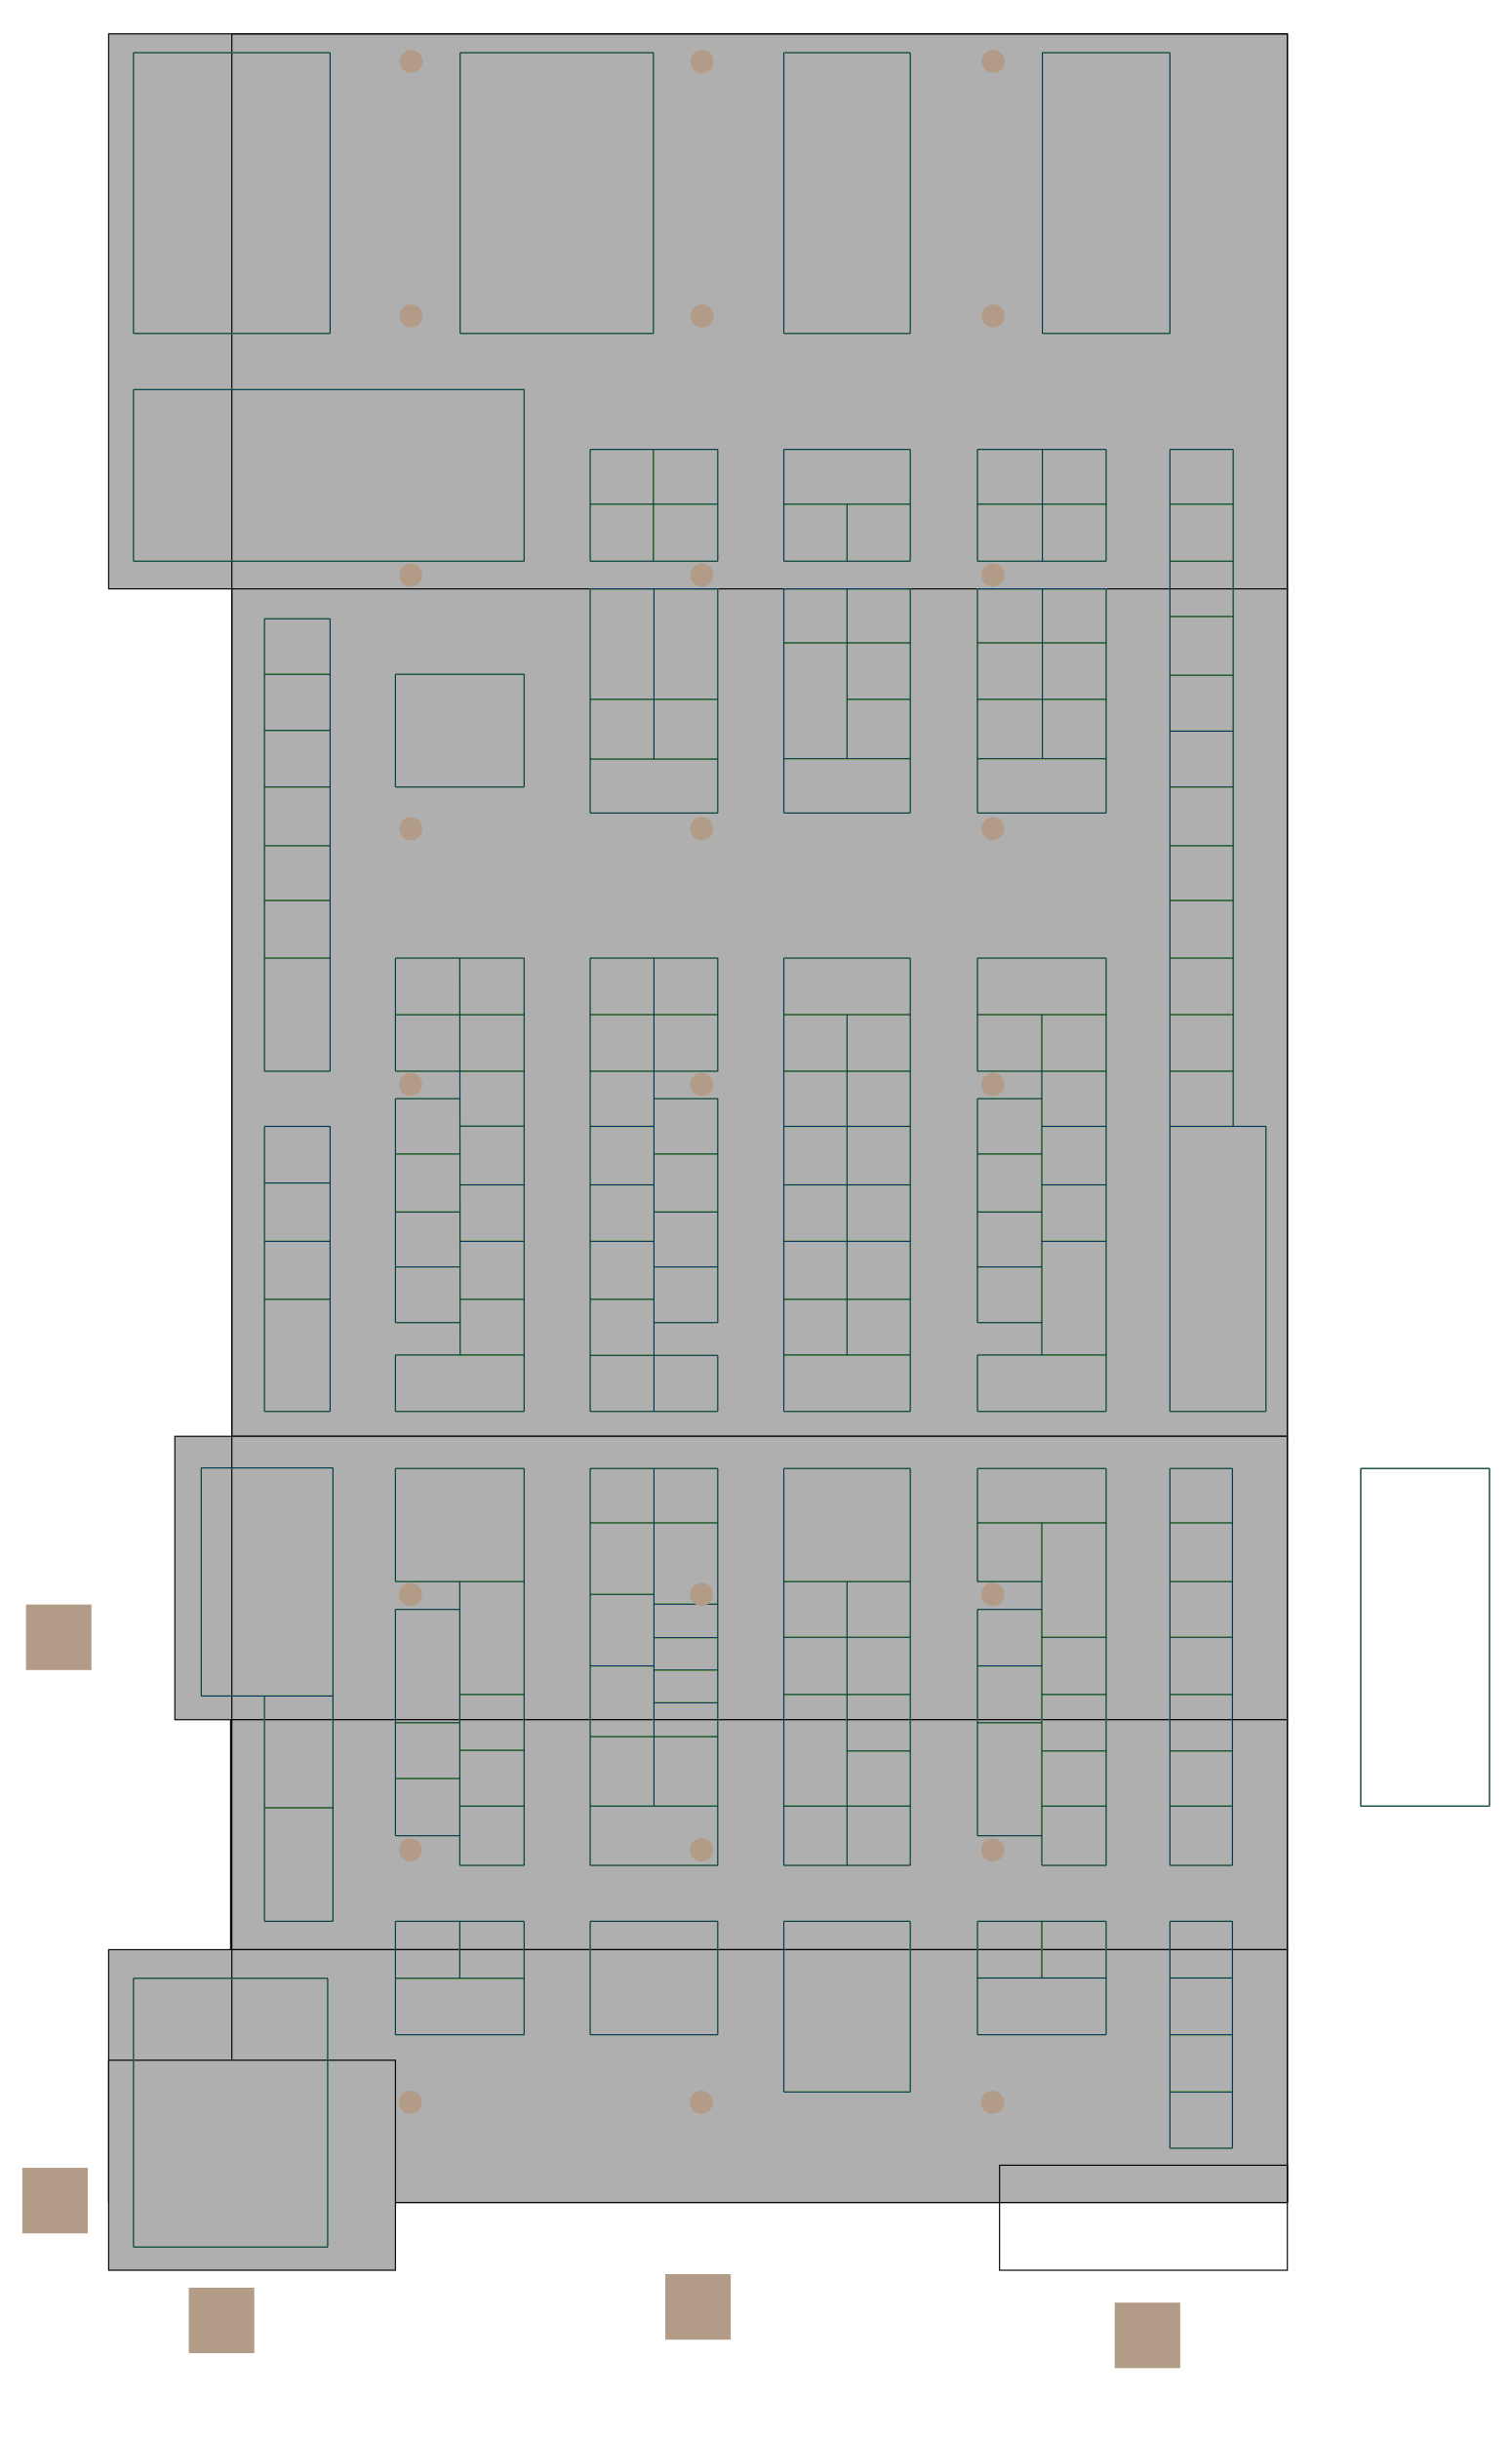
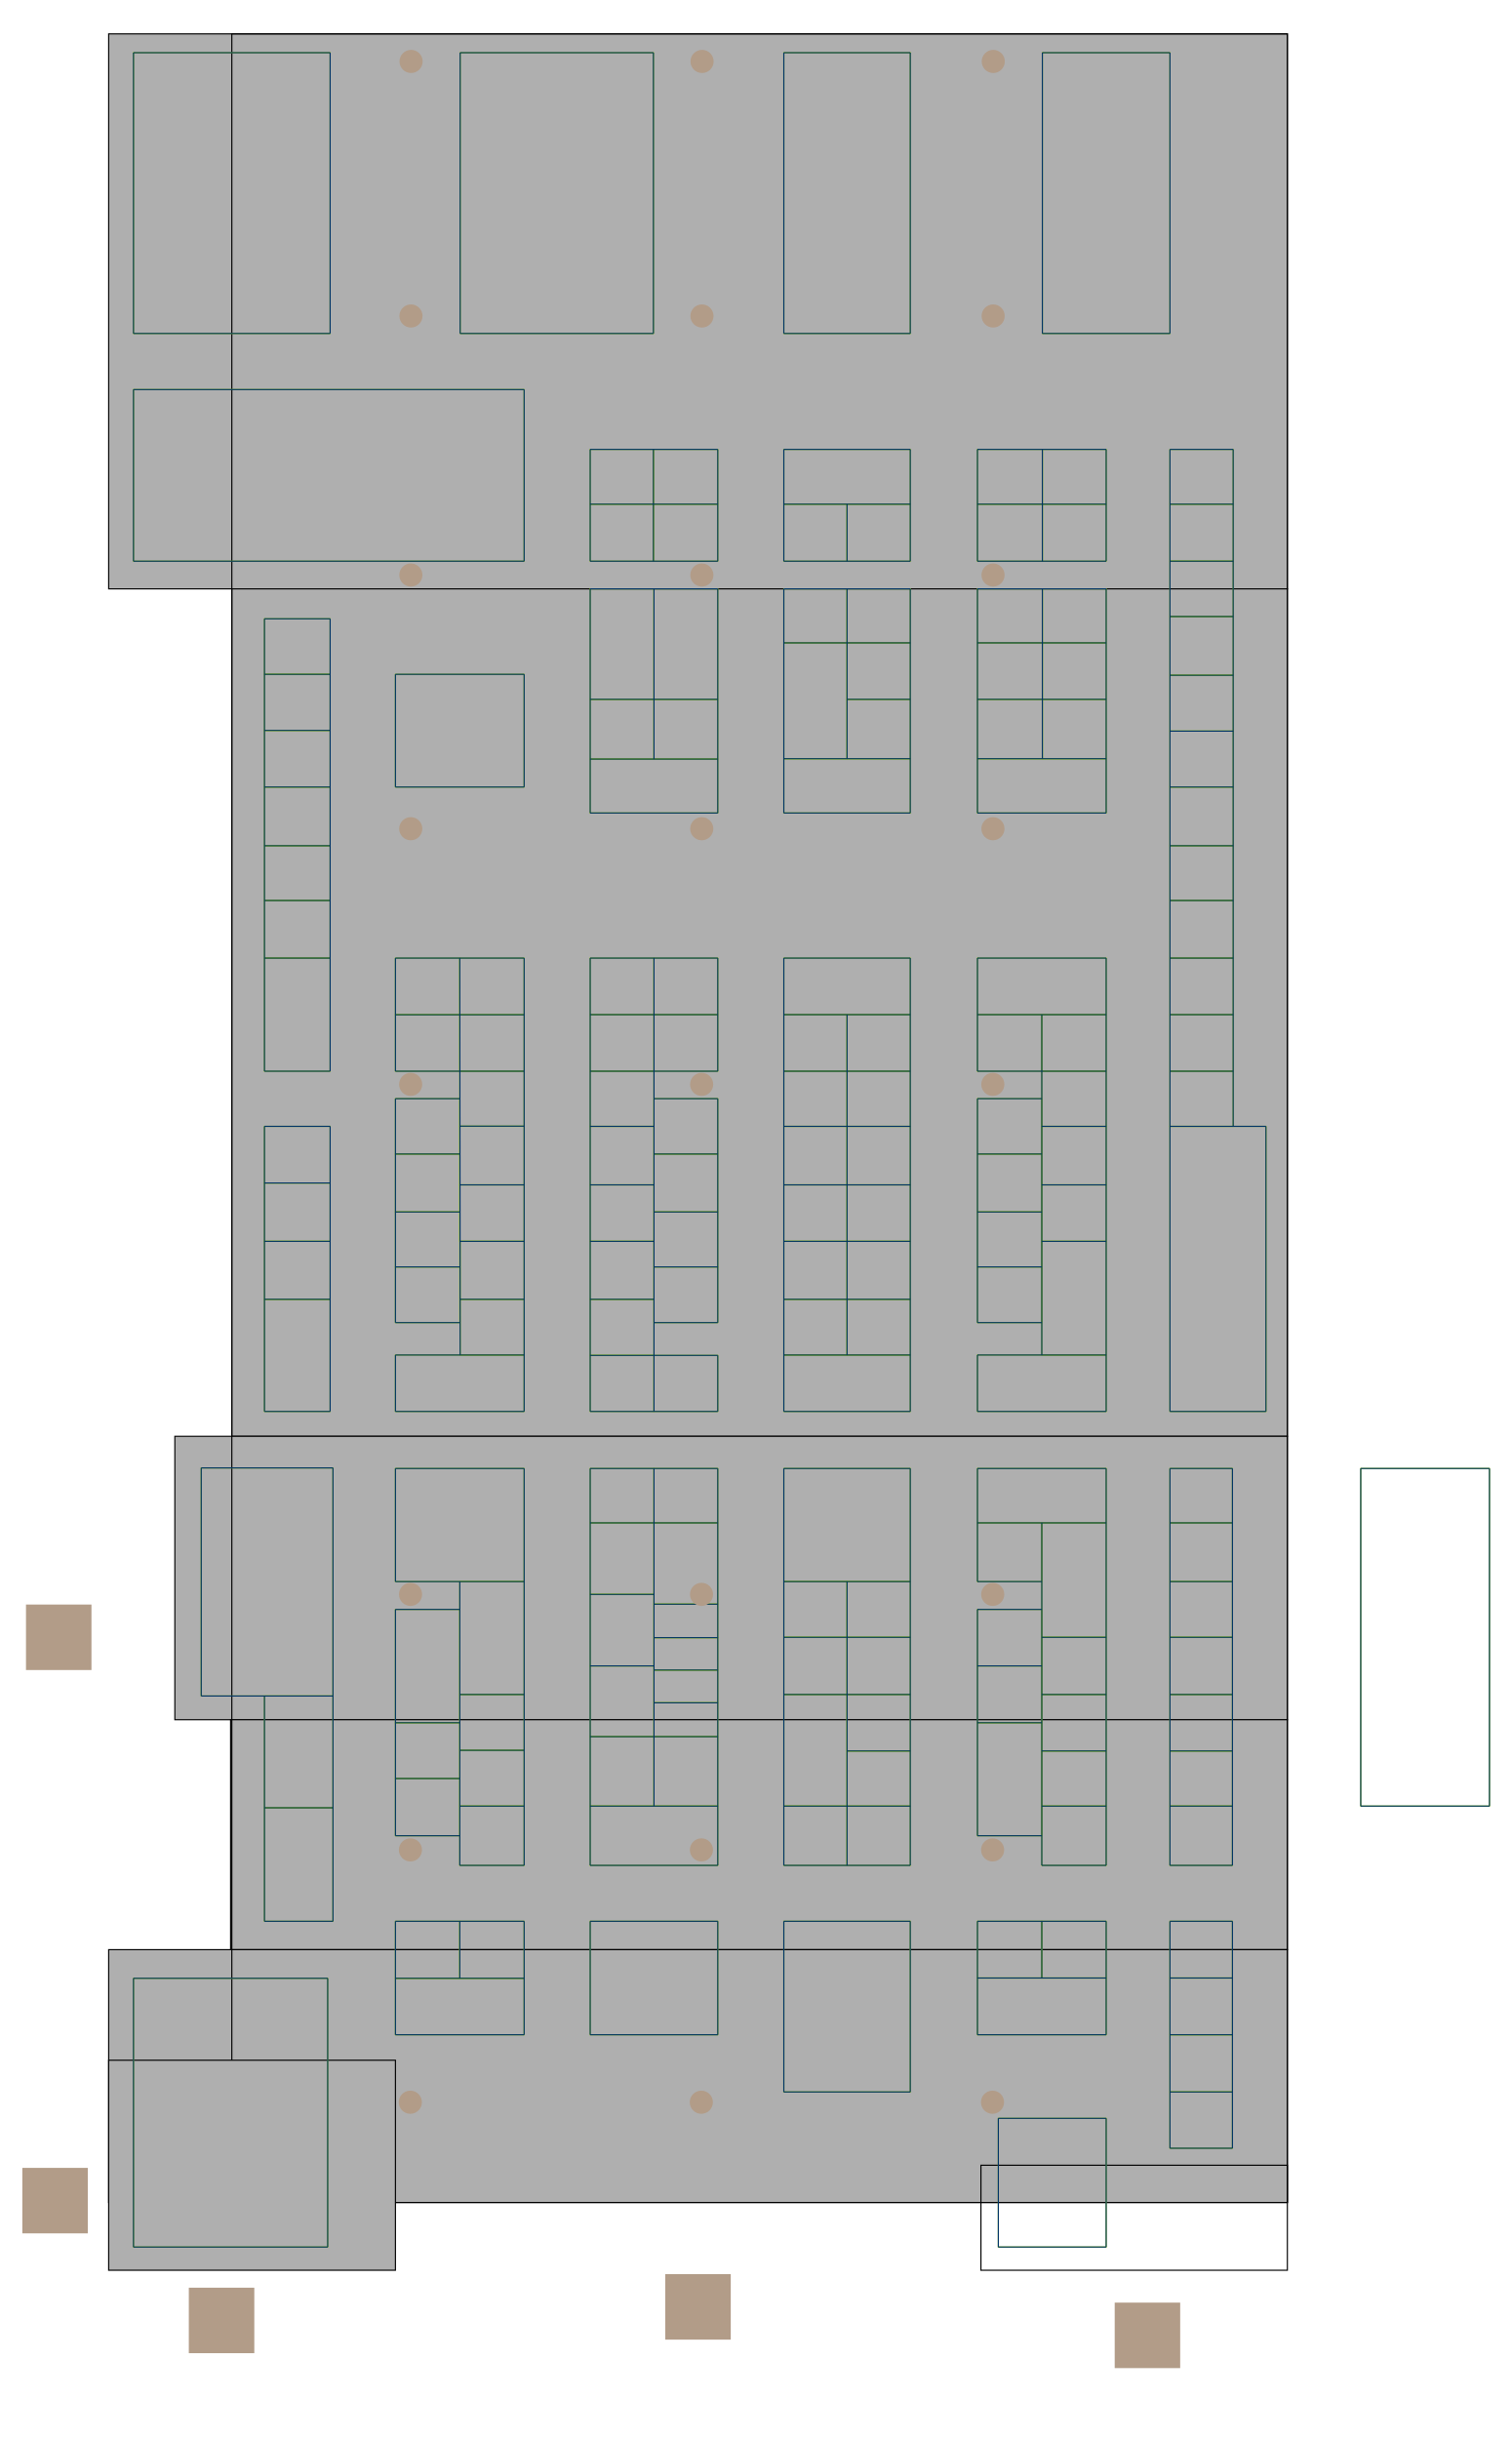
<svg xmlns="http://www.w3.org/2000/svg" viewBox="0 0 1338.38 2160">
  <defs>
    <style>
      .cls-1 {
        fill: #afafaf;
      }

      .cls-1, .cls-2 {
        stroke: #000;
      }

      .cls-1, .cls-2, .cls-3, .cls-4 {
        stroke-miterlimit: 10;
      }

      .cls-2, .cls-3, .cls-4 {
        fill: none;
      }

      .cls-3 {
        stroke: #9c0;
      }

      .cls-4 {
        stroke: #036;
      }

      .cls-5 {
        fill: #b29c88;
      }
    </style>
  </defs>
  <g id="BG">
    <rect class="cls-1" x="96.24" y="30" width="1044" height="491.5" />
    <rect class="cls-1" x="205.33" y="521.5" width="934.92" height="750.5" />
    <rect class="cls-1" x="154.86" y="1272" width="985.39" height="251" />
    <rect class="cls-1" x="204.24" y="1523" width="936" height="203.63" />
    <rect class="cls-1" x="96.24" y="1726.63" width="1044" height="223.93" />
    <rect class="cls-2" x="205.33" y="30" width="934.92" height="1920.56" />
    <rect class="cls-1" x="96.24" y="1824.55" width="254" height="186" />
-     <rect class="cls-2" x="885.32" y="1917.55" width="254.92" height="93" />
+     <rect class="cls-2" x="868.83" y="1917.55" width="271.41" height="93" />
  </g>
  <g id="Booths">
    <rect id="ba90" class="cls-3" x="118.24" y="46.67" width="174.17" height="248.67" />
    <rect id="bb91" class="cls-3" x="407.58" y="46.67" width="171.17" height="248.67" />
    <rect id="bc91" class="cls-3" x="694.24" y="46.67" width="112" height="248.67" />
    <rect id="be90" class="cls-3" x="923.24" y="46.67" width="113" height="248.67" />
    <rect id="ba80" class="cls-3" x="118.24" y="345" width="346" height="152" />
    <rect id="bb81" class="cls-3" x="522.74" y="398" width="56" height="48.5" />
    <rect id="bc82" class="cls-3" x="578.74" y="398" width="57" height="48.5" />
    <rect id="bc80" class="cls-3" x="578.74" y="446.5" width="57" height="50.5" />
    <rect id="bb79" class="cls-3" x="522.74" y="446.5" width="56" height="50.5" />
    <rect id="bc81" class="cls-3" x="694.24" y="398" width="112" height="48.5" />
    <rect id="bc79" class="cls-3" x="694.24" y="446.5" width="56" height="50.5" />
    <rect id="bd80" class="cls-3" x="750.24" y="446.5" width="56" height="50.5" />
    <rect id="ba78" class="cls-3" x="234.24" y="548" width="58.17" height="49.17" />
    <rect id="ba76" class="cls-3" x="234.24" y="597.17" width="58.17" height="49.71" />
    <rect id="ba30" class="cls-3" x="178.24" y="1300" width="116.67" height="202" />
    <rect id="ba20" class="cls-3" x="234.24" y="1502" width="60.67" height="99" />
    <rect id="ba10" class="cls-3" x="118.24" y="1752" width="172" height="238" />
    <rect id="bb25" class="cls-3" x="1205.24" y="1300.5" width="114" height="299" />
    <rect id="bd81" class="cls-3" x="865.74" y="398" width="57.5" height="48.5" />
    <rect id="be82" class="cls-3" x="923.24" y="398" width="56.5" height="48.5" />
    <rect id="bd79" class="cls-3" x="865.74" y="446.5" width="57.5" height="50.5" />
    <rect id="be80" class="cls-3" x="923.24" y="446.5" width="56.5" height="50.5" />
    <rect id="be81" class="cls-3" x="1036.24" y="398" width="56" height="48.5" />
    <rect id="be79" class="cls-3" x="1036.24" y="446.5" width="56" height="50.5" />
    <rect id="be75" class="cls-3" x="1036.24" y="497" width="56" height="49" />
    <rect id="be71" class="cls-3" x="1036.24" y="546" width="56" height="52" />
    <rect id="be69" class="cls-3" x="1036.24" y="598" width="56" height="49.5" />
    <rect id="be67" class="cls-3" x="1036.24" y="647.5" width="56" height="49.5" />
    <rect id="be65" class="cls-3" x="1036.24" y="697" width="56" height="52" />
    <rect id="be63" class="cls-3" x="1036.24" y="749" width="56" height="48.5" />
    <rect id="be61" class="cls-3" x="1036.24" y="797.5" width="56" height="51" />
    <rect id="ba74" class="cls-3" x="234.24" y="646.88" width="58.17" height="50.13" />
    <rect id="ba72" class="cls-3" x="234.24" y="697" width="58.17" height="52" />
    <rect id="ba62" class="cls-3" x="234.24" y="749" width="58.17" height="48.5" />
    <rect id="ba60" class="cls-3" x="234.24" y="797.5" width="58.17" height="51" />
    <rect id="ba71" class="cls-3" x="350.24" y="597.17" width="114" height="99.83" />
    <rect id="bd75" class="cls-3" x="865.74" y="521.5" width="57.5" height="47.83" />
    <rect id="be78" class="cls-3" x="923.24" y="521.5" width="56.5" height="47.83" />
    <rect id="bd73" class="cls-3" x="865.74" y="569.33" width="57.5" height="50" />
    <rect id="be76" class="cls-3" x="923.24" y="569.33" width="56.5" height="50" />
    <rect id="bd71" class="cls-3" x="865.74" y="619.33" width="57.5" height="52.6" />
    <rect id="be74" class="cls-3" x="923.24" y="619.33" width="56.5" height="52.6" />
    <rect id="bd69" class="cls-3" x="865.74" y="671.94" width="114" height="48.06" />
    <rect id="bd78" class="cls-3" x="750.24" y="521.5" width="56" height="47.83" />
    <rect id="bc75" class="cls-3" x="694.24" y="521.5" width="56" height="47.83" />
    <rect id="bd76" class="cls-3" x="750.24" y="569.33" width="56" height="50" />
    <rect id="bc71" class="cls-3" x="694.24" y="569.33" width="56" height="102.6" />
    <rect id="bd74" class="cls-3" x="750.24" y="619.33" width="56" height="52.6" />
    <rect id="bc69" class="cls-3" x="694.24" y="671.94" width="112" height="48.06" />
    <rect id="bb73" class="cls-3" x="522.74" y="521.5" width="56.5" height="97.83" />
    <rect id="bc76" class="cls-3" x="579.24" y="521.5" width="56.5" height="97.83" />
    <rect id="bb71" class="cls-3" x="522.74" y="619.33" width="56.5" height="52.92" />
    <rect id="bc74" class="cls-3" x="579.24" y="619.33" width="56.5" height="52.92" />
    <rect id="bb69" class="cls-3" x="522.74" y="672.25" width="113" height="47.75" />
    <rect id="ba61" class="cls-3" x="350.24" y="848.5" width="57" height="50.17" />
    <rect id="bb60" class="cls-3" x="407.24" y="848.5" width="57" height="50.17" />
    <rect id="ba56" class="cls-3" x="234.24" y="848.5" width="58.17" height="100.17" />
    <rect id="ba59" class="cls-3" x="350.24" y="898.67" width="57" height="50" />
    <rect id="bb58" class="cls-3" x="407.24" y="898.67" width="57" height="50" />
    <rect id="bb61" class="cls-3" x="522.74" y="848.5" width="56.5" height="50.08" />
    <rect id="bc60" class="cls-3" x="579.24" y="848.5" width="56.5" height="50.08" />
    <rect id="bb59" class="cls-3" x="522.74" y="898.58" width="56.5" height="50.08" />
    <rect id="bc58" class="cls-3" x="579.24" y="898.58" width="56.5" height="50.08" />
    <rect id="bc61" class="cls-3" x="694.24" y="848.5" width="112" height="50.08" />
    <rect id="bc59" class="cls-3" x="694.24" y="898.58" width="56" height="50.08" />
    <rect id="bd58" class="cls-3" x="750.24" y="898.58" width="56" height="50.08" />
    <rect id="bb54" class="cls-3" x="407.24" y="948.67" width="57" height="48.67" />
    <rect id="ba55" class="cls-3" x="350.24" y="973" width="57" height="49" />
    <rect id="bb52" class="cls-3" x="407.24" y="997.5" width="57" height="51.83" />
    <rect id="ba51" class="cls-3" x="350.24" y="1022" width="57" height="51.33" />
    <rect id="bb50" class="cls-3" x="407.24" y="1049.33" width="57" height="50" />
    <rect id="ba49" class="cls-3" x="350.24" y="1073.33" width="57" height="48.67" />
    <rect id="bb48" class="cls-3" x="407.58" y="1099.33" width="56.67" height="51.33" />
    <rect id="ba45" class="cls-3" x="350.24" y="1122" width="57" height="49.33" />
    <rect id="bb46" class="cls-3" x="407.58" y="1150.67" width="56.67" height="49.33" />
    <rect id="ba41" class="cls-3" x="350.24" y="1200" width="114" height="50" />
    <rect id="ba50" class="cls-3" x="234.24" y="997.5" width="58.17" height="50.17" />
    <rect id="ba48" class="cls-3" x="234.24" y="1047.67" width="58.17" height="51.67" />
    <rect id="ba46" class="cls-3" x="234.24" y="1099.33" width="58.17" height="51.33" />
    <rect id="ba40" class="cls-3" x="234.24" y="1150.67" width="58.17" height="99.33" />
    <rect id="bb55" class="cls-3" x="522.74" y="948.67" width="56.5" height="48.83" />
    <rect id="bb51" class="cls-3" x="522.74" y="997.5" width="56.5" height="51.83" />
    <rect id="bc56" class="cls-3" x="579.24" y="973" width="56.5" height="49" />
    <rect id="bc52" class="cls-3" x="579.24" y="1022" width="56.5" height="51.33" />
    <rect id="bb49" class="cls-3" x="522.74" y="1049.33" width="56.5" height="50" />
    <rect id="bc48" class="cls-3" x="579.24" y="1073.33" width="56.5" height="48.67" />
    <rect id="bb47" class="cls-3" x="522.74" y="1099.33" width="56.5" height="51.33" />
    <rect id="bc44" class="cls-3" x="579.24" y="1122" width="56.5" height="49.33" />
    <rect id="bb45" class="cls-3" x="522.74" y="1150.67" width="56.5" height="49.67" />
    <rect id="bb41" class="cls-3" x="522.74" y="1200.33" width="56.5" height="49.67" />
    <rect id="bc40" class="cls-3" x="579.24" y="1200.33" width="56.5" height="49.67" />
    <rect id="bc55" class="cls-3" x="694.24" y="948.67" width="56" height="48.83" />
    <rect id="bd56" class="cls-3" x="750.24" y="948.67" width="56" height="48.83" />
    <rect id="bd54" class="cls-3" x="750.24" y="997.5" width="56" height="51.83" />
    <rect id="bc49" class="cls-3" x="694.24" y="997.5" width="56" height="51.83" />
    <rect id="bc47" class="cls-3" x="694.24" y="1049.33" width="56" height="50" />
    <rect id="bd52" class="cls-3" x="750.24" y="1049.33" width="56" height="50" />
    <rect id="bd48" class="cls-3" x="750.24" y="1099.33" width="56" height="51.33" />
    <rect id="bc45" class="cls-3" x="694.24" y="1099.33" width="56" height="51.33" />
    <rect id="bd44" class="cls-3" x="750.24" y="1150.67" width="56" height="49.33" />
    <rect id="bc43" class="cls-3" x="694.24" y="1150.67" width="56" height="49.33" />
    <rect id="bc41" class="cls-3" x="694.24" y="1200" width="112" height="50" />
    <rect id="bd61" class="cls-3" x="865.74" y="848.5" width="114" height="50.08" />
    <rect id="bd59" class="cls-3" x="865.74" y="898.58" width="57" height="50.08" />
    <rect id="be58" class="cls-3" x="922.74" y="898.58" width="57" height="50.08" />
    <rect id="be52" class="cls-3" x="922.74" y="948.67" width="57" height="48.83" />
    <rect id="bd55" class="cls-3" x="865.74" y="973" width="57" height="49" />
    <rect id="be50" class="cls-3" x="922.74" y="997.5" width="57" height="51.83" />
    <rect id="bd51" class="cls-3" x="865.74" y="1022" width="57" height="51.33" />
    <rect id="be48" class="cls-3" x="922.74" y="1049.33" width="57" height="50" />
    <rect id="bd47" class="cls-3" x="865.74" y="1073.33" width="57" height="48.67" />
    <rect id="be42" class="cls-3" x="922.74" y="1099.33" width="57" height="100.67" />
    <rect id="bd45" class="cls-3" x="865.74" y="1122" width="57" height="49.33" />
    <rect id="bd41" class="cls-3" x="865.74" y="1200" width="114" height="50" />
    <rect id="be59" class="cls-3" x="1036.24" y="848.5" width="56" height="50.08" />
    <rect id="be55" class="cls-3" x="1036.24" y="898.58" width="56" height="50.08" />
    <rect id="be51" class="cls-3" x="1036.24" y="948.67" width="56" height="48.83" />
    <rect id="be41" class="cls-3" x="1036.24" y="997.5" width="85.02" height="252.5" />
    <rect id="ba16" class="cls-3" x="234.24" y="1601" width="60.67" height="100.5" />
    <rect id="be35" class="cls-3" x="1036.24" y="1300.5" width="55.33" height="48.17" />
    <rect id="be29" class="cls-3" x="1036.24" y="1348.67" width="55.33" height="52" />
    <rect id="be27" class="cls-3" x="1036.24" y="1400.67" width="55.33" height="49.33" />
    <rect id="be23" class="cls-3" x="1036.24" y="1450" width="55.33" height="50.67" />
    <rect id="be21" class="cls-3" x="1036.24" y="1500.67" width="55.33" height="50" />
    <rect id="be19" class="cls-3" x="1036.24" y="1550.67" width="55.33" height="48.83" />
    <rect id="be15" class="cls-3" x="1036.24" y="1599.5" width="55.33" height="52.5" />
    <rect id="bd35" class="cls-3" x="865.74" y="1300.5" width="114" height="48.17" />
    <rect id="be26" class="cls-3" x="922.74" y="1348.67" width="57" height="101.33" />
    <rect id="be22" class="cls-3" x="922.74" y="1450" width="57" height="50.67" />
    <rect id="be20" class="cls-3" x="922.74" y="1500.67" width="57" height="50" />
    <rect id="be18" class="cls-3" x="922.74" y="1550.67" width="57" height="48.83" />
    <rect id="be16" class="cls-3" x="922.74" y="1599.5" width="57" height="52.5" />
    <rect id="bd27" class="cls-3" x="865.74" y="1348.67" width="57" height="52" />
    <rect id="bd25" class="cls-3" x="865.74" y="1425.33" width="57" height="50" />
    <rect id="bd23" class="cls-3" x="865.74" y="1475.33" width="57" height="50.33" />
    <rect id="bd19" class="cls-3" x="865.74" y="1525.67" width="57" height="100.08" />
    <rect id="bc35" class="cls-3" x="694.24" y="1300.5" width="112" height="100.17" />
    <rect id="bd28" class="cls-3" x="750.24" y="1400.67" width="56" height="49.33" />
    <rect id="bc29" class="cls-3" x="694.24" y="1400.67" width="56" height="49.33" />
    <rect id="bc27" class="cls-3" x="694.24" y="1450" width="56" height="50.67" />
    <rect id="bd24" class="cls-3" x="750.24" y="1450" width="56" height="50.67" />
    <rect id="bd20" class="cls-3" x="750.24" y="1500.67" width="56" height="50" />
    <rect id="bd16" class="cls-3" x="750.24" y="1550.67" width="56" height="48.83" />
    <rect id="bd14" class="cls-3" x="750.24" y="1599.5" width="56" height="52.5" />
    <rect id="bc19" class="cls-3" x="694.24" y="1500.67" width="56" height="98.83" />
    <rect id="bc15" class="cls-3" x="694.24" y="1599.5" width="56" height="52.5" />
    <rect id="bc38" class="cls-3" x="579.24" y="1300.5" width="56.5" height="48.17" />
    <rect id="bc36" class="cls-3" x="579.24" y="1348.67" width="56.5" height="72" />
    <rect id="bc24a" class="cls-3" x="579.24" y="1420.67" width="56.5" height="29.67" />
    <rect id="bc24b" class="cls-3" x="579.24" y="1450.33" width="56.5" height="28.67" />
    <rect id="bc24c" class="cls-3" x="579.24" y="1479" width="56.5" height="29" />
    <rect id="bc24d" class="cls-3" x="579.24" y="1508" width="56.5" height="30" />
    <rect id="bc20" class="cls-3" x="579.24" y="1538" width="56.5" height="61.5" />
    <rect id="bb31" class="cls-3" x="522.74" y="1300.5" width="56.5" height="48.17" />
    <rect id="bb29" class="cls-3" x="522.74" y="1348.67" width="56.5" height="63.33" />
    <rect id="bb27" class="cls-3" x="522.74" y="1412" width="56.5" height="63.33" />
    <rect id="bb23" class="cls-3" x="522.74" y="1475.33" width="56.5" height="62.67" />
    <rect id="bb21" class="cls-3" x="522.74" y="1538" width="56.5" height="61.5" />
    <rect id="bb15" class="cls-3" x="522.74" y="1599.5" width="113" height="52.5" />
    <rect id="ba35" class="cls-3" x="350.24" y="1300.5" width="114" height="100.17" />
    <rect id="bb26" class="cls-3" x="407.24" y="1400.67" width="57" height="100" />
    <rect id="bb24" class="cls-3" x="407.24" y="1500.67" width="57" height="49.42" />
    <rect id="bb20" class="cls-3" x="407.24" y="1550.08" width="57" height="49.42" />
    <rect id="bb16" class="cls-3" x="407.24" y="1599.5" width="57" height="52.5" />
    <rect id="ba27" class="cls-3" x="350.24" y="1425.33" width="57" height="100.33" />
    <rect id="ba23" class="cls-3" x="350.24" y="1525.67" width="57" height="49.42" />
    <rect id="ba19" class="cls-3" x="350.24" y="1575.08" width="57" height="50.67" />
    <rect id="ba17" class="cls-3" x="350.24" y="1701.5" width="57" height="50.5" />
    <rect id="bb14" class="cls-3" x="407.24" y="1701.5" width="57" height="50.5" />
    <rect id="ba15" class="cls-3" x="350.24" y="1752" width="114" height="50" />
    <rect id="bb11" class="cls-3" x="522.74" y="1701.5" width="113" height="100.5" />
    <rect id="bc11" class="cls-3" x="694.24" y="1701.5" width="112" height="151.17" />
    <rect id="bd17" class="cls-3" x="865.74" y="1701.5" width="57" height="50.25" />
    <rect id="be14" class="cls-3" x="922.74" y="1701.5" width="57" height="50.25" />
    <rect id="bd15" class="cls-3" x="865.74" y="1751.75" width="114" height="50.25" />
    <rect id="be07" class="cls-3" x="1036.24" y="1701.5" width="55.33" height="50.25" />
    <rect id="be05" class="cls-3" x="1036.24" y="1751.75" width="55.33" height="50.25" />
    <rect id="be03" class="cls-3" x="1036.24" y="1802" width="55.33" height="50.67" />
    <rect id="be01" class="cls-3" x="1036.24" y="1852.67" width="55.33" height="49.83" />
+     <rect id="bd10" class="cls-3" x="884.24" y="1876" width="95.5" height="114" />
  </g>
  <g id="Walls">
    <line class="cls-4" x1="292.41" y1="597.17" x2="234.24" y2="597.17" />
    <line class="cls-4" x1="522.74" y1="446.5" x2="635.74" y2="446.5" />
    <line class="cls-4" x1="578.74" y1="398" x2="578.74" y2="497" />
    <line class="cls-4" x1="750.24" y1="446.5" x2="750.24" y2="497" />
    <line class="cls-4" x1="694.24" y1="446.5" x2="806.24" y2="446.5" />
    <line class="cls-4" x1="1205.24" y1="1300.5" x2="1319.24" y2="1300.5" />
    <line class="cls-4" x1="1319.24" y1="1599.5" x2="1319.24" y2="1300.5" />
    <line class="cls-4" x1="1205.24" y1="1599.5" x2="1205.24" y2="1300.5" />
    <line class="cls-4" x1="1319.24" y1="1599.5" x2="1205.24" y2="1599.5" />
    <line class="cls-4" x1="865.74" y1="446.5" x2="979.74" y2="446.5" />
    <line class="cls-4" x1="923.24" y1="398" x2="923.24" y2="497" />
    <line class="cls-4" x1="923.24" y1="521.5" x2="923.24" y2="671.94" />
    <line class="cls-4" x1="865.74" y1="569.33" x2="979.74" y2="569.33" />
    <line class="cls-4" x1="865.74" y1="619.33" x2="979.74" y2="619.33" />
    <line class="cls-4" x1="865.74" y1="671.94" x2="979.74" y2="671.94" />
    <line class="cls-4" x1="1036.24" y1="446.5" x2="1092.24" y2="446.5" />
    <line class="cls-4" x1="1036.24" y1="497" x2="1092.24" y2="497" />
    <line class="cls-4" x1="1036.24" y1="546" x2="1092.24" y2="546" />
    <line class="cls-4" x1="1036.24" y1="598" x2="1092.24" y2="598" />
    <line class="cls-4" x1="1036.24" y1="647.5" x2="1092.24" y2="647.5" />
    <line class="cls-4" x1="1036.24" y1="697" x2="1092.24" y2="697" />
    <line class="cls-4" x1="1036.24" y1="749" x2="1092.24" y2="749" />
    <line class="cls-4" x1="750.24" y1="521.5" x2="750.24" y2="671.94" />
    <line class="cls-4" x1="694.24" y1="569.33" x2="806.24" y2="569.33" />
    <line class="cls-4" x1="806.24" y1="619.33" x2="750.24" y2="619.33" />
    <line class="cls-4" x1="522.74" y1="619.33" x2="635.74" y2="619.33" />
    <line class="cls-4" x1="579.24" y1="521.5" x2="579.24" y2="672.25" />
    <line class="cls-4" x1="522.74" y1="672.25" x2="635.74" y2="672.25" />
    <line class="cls-4" x1="694.24" y1="671.94" x2="806.24" y2="671.94" />
    <line class="cls-4" x1="292.41" y1="646.88" x2="234.24" y2="646.88" />
    <line class="cls-4" x1="292.41" y1="697" x2="234.24" y2="697" />
    <line class="cls-4" x1="292.41" y1="749" x2="234.24" y2="749" />
    <line class="cls-4" x1="292.41" y1="797.5" x2="234.24" y2="797.5" />
    <line class="cls-4" x1="292.41" y1="848.5" x2="234.24" y2="848.5" />
    <line class="cls-4" x1="292.41" y1="1047.67" x2="234.24" y2="1047.67" />
    <line class="cls-4" x1="292.41" y1="1099.33" x2="234.24" y2="1099.33" />
    <line class="cls-4" x1="292.41" y1="1150.67" x2="234.24" y2="1150.67" />
    <line class="cls-4" x1="294.91" y1="1601" x2="234.24" y2="1601" />
    <line class="cls-4" x1="407.24" y1="848.5" x2="407.58" y2="1200" />
    <line class="cls-4" x1="350.24" y1="898.67" x2="464.24" y2="898.67" />
    <line class="cls-4" x1="350.24" y1="948.67" x2="464.24" y2="948.67" />
    <line class="cls-4" x1="407.24" y1="997.33" x2="464.24" y2="997.33" />
    <line class="cls-4" x1="350.24" y1="1022" x2="407.24" y2="1022" />
    <line class="cls-4" x1="350.24" y1="1073.33" x2="407.24" y2="1073.33" />
    <line class="cls-4" x1="407.24" y1="1049.33" x2="464.24" y2="1049.33" />
    <line class="cls-4" x1="464.24" y1="1099.33" x2="407.24" y2="1099.33" />
    <line class="cls-4" x1="464.24" y1="1150.67" x2="407.58" y2="1150.67" />
    <line class="cls-4" x1="407.24" y1="1122" x2="350.24" y2="1122" />
    <line class="cls-4" x1="350.24" y1="1171.33" x2="407.24" y2="1171.33" />
    <line class="cls-4" x1="350.24" y1="1200" x2="464.24" y2="1200" />
    <line class="cls-4" x1="579.24" y1="848.5" x2="579.24" y2="1250" />
    <line class="cls-4" x1="522.74" y1="898.58" x2="635.74" y2="898.58" />
    <line class="cls-4" x1="522.74" y1="948.67" x2="635.74" y2="948.67" />
    <line class="cls-4" x1="635.74" y1="973" x2="579.24" y2="973" />
    <line class="cls-4" x1="522.74" y1="997.5" x2="579.24" y2="997.5" />
    <line class="cls-4" x1="635.74" y1="1022" x2="579.24" y2="1022" />
    <line class="cls-4" x1="522.74" y1="1049.33" x2="579.24" y2="1049.33" />
    <line class="cls-4" x1="635.74" y1="1073.33" x2="579.24" y2="1073.33" />
    <line class="cls-4" x1="635.74" y1="1122" x2="579.24" y2="1122" />
    <line class="cls-4" x1="522.74" y1="1099.33" x2="579.24" y2="1099.33" />
    <line class="cls-4" x1="522.74" y1="1150.67" x2="579.24" y2="1150.67" />
    <line class="cls-4" x1="522.74" y1="1200.33" x2="635.74" y2="1200.33" />
    <line class="cls-4" x1="750.24" y1="898.58" x2="750.24" y2="1200" />
    <line class="cls-4" x1="694.24" y1="898.58" x2="806.24" y2="898.58" />
    <line class="cls-4" x1="694.24" y1="948.67" x2="806.24" y2="948.67" />
    <line class="cls-4" x1="694.24" y1="997.5" x2="806.24" y2="997.5" />
    <line class="cls-4" x1="694.24" y1="1049.33" x2="806.24" y2="1049.33" />
    <line class="cls-4" x1="694.24" y1="1099.33" x2="806.24" y2="1099.33" />
    <line class="cls-4" x1="694.24" y1="1150.67" x2="806.24" y2="1150.67" />
    <line class="cls-4" x1="694.24" y1="1200" x2="806.24" y2="1200" />
    <line class="cls-4" x1="922.74" y1="898.58" x2="922.74" y2="1200" />
    <line class="cls-4" x1="865.74" y1="898.58" x2="979.74" y2="898.58" />
    <line class="cls-4" x1="865.74" y1="948.67" x2="979.74" y2="948.67" />
    <line class="cls-4" x1="922.74" y1="997.5" x2="979.74" y2="997.5" />
    <line class="cls-4" x1="979.74" y1="1049.33" x2="922.74" y2="1049.33" />
    <line class="cls-4" x1="865.74" y1="1022" x2="922.74" y2="1022" />
    <line class="cls-4" x1="865.74" y1="1073.33" x2="922.74" y2="1073.33" />
    <line class="cls-4" x1="979.74" y1="1099.33" x2="922.74" y2="1099.33" />
    <line class="cls-4" x1="865.74" y1="1122" x2="922.74" y2="1122" />
    <line class="cls-4" x1="865.74" y1="1200" x2="979.74" y2="1200" />
    <line class="cls-4" x1="1036.24" y1="797.5" x2="1092.24" y2="797.5" />
    <line class="cls-4" x1="1036.24" y1="848.5" x2="1092.24" y2="848.5" />
    <line class="cls-4" x1="1036.24" y1="898.58" x2="1092.24" y2="898.58" />
    <line class="cls-4" x1="1036.24" y1="948.67" x2="1092.24" y2="948.67" />
    <line class="cls-4" x1="1036.24" y1="997.5" x2="1121.26" y2="997.5" />
    <line class="cls-4" x1="350.24" y1="1400.67" x2="464.24" y2="1400.67" />
    <line class="cls-4" x1="407.24" y1="1652" x2="407.24" y2="1400.67" />
    <line class="cls-4" x1="464.24" y1="1500.67" x2="407.24" y2="1500.67" />
    <line class="cls-4" x1="350.24" y1="1525.67" x2="407.24" y2="1525.67" />
    <line class="cls-4" x1="464.24" y1="1550.08" x2="407.24" y2="1550.08" />
    <line class="cls-4" x1="464.24" y1="1599.5" x2="407.24" y2="1599.5" />
    <line class="cls-4" x1="350.24" y1="1575.08" x2="407.24" y2="1575.08" />
    <line class="cls-4" x1="579.24" y1="1300.5" x2="579.24" y2="1599.5" />
    <line class="cls-4" x1="522.74" y1="1348.67" x2="635.74" y2="1348.67" />
    <line class="cls-4" x1="522.74" y1="1412" x2="579.24" y2="1412" />
    <line class="cls-4" x1="635.74" y1="1420.67" x2="579.24" y2="1420.67" />
    <line class="cls-4" x1="635.74" y1="1450.33" x2="579.24" y2="1450.33" />
    <line class="cls-4" x1="635.74" y1="1479" x2="579.24" y2="1479" />
    <line class="cls-4" x1="635.74" y1="1508" x2="579.24" y2="1508" />
    <line class="cls-4" x1="522.74" y1="1475.33" x2="579.24" y2="1475.33" />
    <line class="cls-4" x1="522.74" y1="1538" x2="635.74" y2="1538" />
    <line class="cls-4" x1="635.74" y1="1599.5" x2="522.74" y2="1599.5" />
    <line class="cls-4" x1="750.24" y1="1652" x2="750.24" y2="1400.67" />
    <line class="cls-4" x1="694.24" y1="1400.67" x2="806.24" y2="1400.67" />
    <line class="cls-4" x1="806.24" y1="1450" x2="694.24" y2="1450" />
    <line class="cls-4" x1="694.24" y1="1500.67" x2="806.24" y2="1500.67" />
    <line class="cls-4" x1="806.24" y1="1550.67" x2="750.24" y2="1550.67" />
    <line class="cls-4" x1="806.24" y1="1599.5" x2="694.24" y2="1599.5" />
    <line class="cls-4" x1="922.74" y1="1348.67" x2="922.74" y2="1652" />
    <line class="cls-4" x1="865.74" y1="1348.67" x2="979.74" y2="1348.67" />
    <line class="cls-4" x1="865.74" y1="1400.67" x2="922.74" y2="1400.67" />
    <line class="cls-4" x1="865.74" y1="1425.33" x2="922.74" y2="1425.33" />
    <line class="cls-4" x1="979.74" y1="1450" x2="922.74" y2="1450" />
    <line class="cls-4" x1="865.74" y1="1475.33" x2="922.74" y2="1475.33" />
    <line class="cls-4" x1="979.74" y1="1500.67" x2="922.74" y2="1500.67" />
    <line class="cls-4" x1="865.74" y1="1525.67" x2="922.74" y2="1525.67" />
    <line class="cls-4" x1="979.74" y1="1550.67" x2="922.74" y2="1550.67" />
    <line class="cls-4" x1="979.74" y1="1599.5" x2="922.74" y2="1599.5" />
    <line class="cls-4" x1="865.74" y1="1625.75" x2="922.74" y2="1625.75" />
    <line class="cls-4" x1="1036.24" y1="1348.67" x2="1091.58" y2="1348.67" />
    <line class="cls-4" x1="1036.24" y1="1400.67" x2="1091.58" y2="1400.67" />
    <line class="cls-4" x1="1036.24" y1="1450" x2="1091.58" y2="1450" />
    <line class="cls-4" x1="1036.24" y1="1500.67" x2="1091.58" y2="1500.67" />
    <line class="cls-4" x1="1036.24" y1="1550.67" x2="1091.58" y2="1550.67" />
    <line class="cls-4" x1="1036.24" y1="1599.5" x2="1091.58" y2="1599.5" />
    <line class="cls-4" x1="350.24" y1="1752" x2="464.24" y2="1752" />
    <line class="cls-4" x1="407.24" y1="1701.5" x2="407.24" y2="1752" />
    <line class="cls-4" x1="865.74" y1="1751.75" x2="979.74" y2="1751.75" />
    <line class="cls-4" x1="1036.24" y1="1751.75" x2="1091.58" y2="1751.75" />
    <line class="cls-4" x1="1036.24" y1="1802" x2="1091.58" y2="1802" />
    <line class="cls-4" x1="1036.24" y1="1852.67" x2="1091.58" y2="1852.67" />
    <line class="cls-4" x1="178.24" y1="1502" x2="294.91" y2="1502" />
    <line class="cls-4" x1="922.74" y1="1701.5" x2="922.74" y2="1751.75" />
    <line class="cls-4" x1="118.24" y1="295.33" x2="292.41" y2="295.33" />
    <line class="cls-4" x1="118.24" y1="46.67" x2="292.41" y2="46.67" />
    <line class="cls-4" x1="292.41" y1="295.33" x2="292.41" y2="46.67" />
    <line class="cls-4" x1="118.24" y1="46.67" x2="118.24" y2="295.33" />
    <line class="cls-4" x1="407.58" y1="295.33" x2="578.74" y2="295.33" />
    <line class="cls-4" x1="578.74" y1="46.67" x2="578.74" y2="295.33" />
    <line class="cls-4" x1="407.58" y1="46.67" x2="407.58" y2="295.33" />
    <line class="cls-4" x1="694.24" y1="295.33" x2="806.24" y2="295.33" />
    <line class="cls-4" x1="806.24" y1="46.67" x2="806.24" y2="295.33" />
    <line class="cls-4" x1="694.24" y1="46.67" x2="694.24" y2="295.33" />
    <line class="cls-4" x1="806.24" y1="46.67" x2="694.24" y2="46.67" />
    <line class="cls-4" x1="923.24" y1="295.33" x2="1036.24" y2="295.33" />
    <line class="cls-4" x1="1036.24" y1="46.67" x2="1036.24" y2="295.33" />
    <line class="cls-4" x1="923.24" y1="46.67" x2="923.24" y2="295.33" />
    <line class="cls-4" x1="1036.24" y1="46.67" x2="923.24" y2="46.67" />
    <line class="cls-4" x1="464.24" y1="497" x2="464.24" y2="345" />
    <line class="cls-4" x1="118.24" y1="345" x2="464.24" y2="345" />
    <line class="cls-4" x1="118.24" y1="497" x2="118.24" y2="345" />
    <line class="cls-4" x1="464.24" y1="497" x2="118.24" y2="497" />
    <line class="cls-4" x1="522.74" y1="398" x2="635.74" y2="398" />
    <line class="cls-4" x1="635.74" y1="497" x2="635.74" y2="398" />
    <line class="cls-4" x1="522.74" y1="497" x2="635.74" y2="497" />
    <line class="cls-4" x1="522.74" y1="398" x2="522.74" y2="497" />
    <line class="cls-4" x1="522.74" y1="1250" x2="522.74" y2="848.5" />
    <line class="cls-4" x1="635.74" y1="848.5" x2="522.74" y2="848.5" />
    <line class="cls-4" x1="635.74" y1="948.67" x2="635.74" y2="848.5" />
    <line class="cls-4" x1="635.74" y1="973" x2="635.74" y2="1171.33" />
    <line class="cls-4" x1="579.24" y1="1171.33" x2="635.74" y2="1171.33" />
    <line class="cls-4" x1="635.74" y1="1200.33" x2="635.74" y2="1250" />
    <line class="cls-4" x1="522.74" y1="1250" x2="635.74" y2="1250" />
    <line class="cls-4" x1="464.24" y1="1250" x2="464.24" y2="848.5" />
    <line class="cls-4" x1="350.24" y1="848.5" x2="464.24" y2="848.5" />
    <line class="cls-4" x1="350.24" y1="948.67" x2="350.24" y2="848.5" />
    <line class="cls-4" x1="350.24" y1="973" x2="407.24" y2="973" />
    <line class="cls-4" x1="350.24" y1="1171.33" x2="350.24" y2="973" />
    <line class="cls-4" x1="350.24" y1="1200" x2="350.24" y2="1250" />
    <line class="cls-4" x1="464.24" y1="1250" x2="350.24" y2="1250" />
    <line class="cls-4" x1="578.74" y1="46.67" x2="407.58" y2="46.67" />
    <line class="cls-4" x1="350.24" y1="697" x2="350.24" y2="597.17" />
    <line class="cls-4" x1="464.24" y1="597.17" x2="350.24" y2="597.17" />
    <line class="cls-4" x1="464.24" y1="697" x2="464.24" y2="597.17" />
    <line class="cls-4" x1="350.24" y1="697" x2="464.24" y2="697" />
    <line class="cls-4" x1="522.74" y1="720" x2="522.74" y2="521.5" />
    <line class="cls-4" x1="635.74" y1="521.5" x2="635.74" y2="720" />
    <line class="cls-4" x1="522.74" y1="720" x2="635.74" y2="720" />
    <line class="cls-4" x1="522.74" y1="521.5" x2="635.74" y2="521.5" />
    <line class="cls-4" x1="694.24" y1="398" x2="806.24" y2="398" />
    <line class="cls-4" x1="806.24" y1="497" x2="806.24" y2="398" />
    <line class="cls-4" x1="694.24" y1="497" x2="694.24" y2="398" />
    <line class="cls-4" x1="806.24" y1="497" x2="694.24" y2="497" />
    <line class="cls-4" x1="865.74" y1="398" x2="979.74" y2="398" />
    <line class="cls-4" x1="979.74" y1="497" x2="979.74" y2="398" />
    <line class="cls-4" x1="865.74" y1="497" x2="979.74" y2="497" />
    <line class="cls-4" x1="865.74" y1="398" x2="865.74" y2="497" />
    <line class="cls-4" x1="1036.24" y1="398" x2="1092.24" y2="398" />
    <line class="cls-4" x1="1092.24" y1="997.5" x2="1092.24" y2="398" />
    <line class="cls-4" x1="1036.24" y1="1250" x2="1036.24" y2="398" />
    <line class="cls-4" x1="1121.26" y1="1250" x2="1121.26" y2="997.5" />
    <line class="cls-4" x1="1036.24" y1="1250" x2="1121.26" y2="1250" />
    <line class="cls-4" x1="979.74" y1="1250" x2="979.74" y2="848.5" />
    <line class="cls-4" x1="865.74" y1="848.5" x2="979.74" y2="848.5" />
    <line class="cls-4" x1="865.74" y1="948.67" x2="865.74" y2="848.5" />
    <line class="cls-4" x1="865.74" y1="973" x2="922.74" y2="973" />
    <line class="cls-4" x1="865.74" y1="1171.33" x2="865.74" y2="973" />
    <line class="cls-4" x1="922.74" y1="1171.33" x2="865.74" y2="1171.33" />
    <line class="cls-4" x1="865.74" y1="1250" x2="865.74" y2="1200" />
    <line class="cls-4" x1="979.74" y1="1250" x2="865.74" y2="1250" />
    <line class="cls-4" x1="694.24" y1="1250" x2="694.24" y2="848.5" />
    <line class="cls-4" x1="806.24" y1="848.5" x2="806.24" y2="1250" />
    <line class="cls-4" x1="694.24" y1="1250" x2="806.24" y2="1250" />
    <line class="cls-4" x1="694.24" y1="848.5" x2="806.24" y2="848.5" />
    <line class="cls-4" x1="694.24" y1="720" x2="694.24" y2="521.5" />
    <line class="cls-4" x1="806.24" y1="521.5" x2="806.24" y2="720" />
    <line class="cls-4" x1="694.24" y1="720" x2="806.24" y2="720" />
    <line class="cls-4" x1="806.24" y1="521.5" x2="694.24" y2="521.5" />
    <line class="cls-4" x1="865.74" y1="521.5" x2="979.74" y2="521.5" />
    <line class="cls-4" x1="979.74" y1="720" x2="979.74" y2="521.5" />
    <line class="cls-4" x1="865.74" y1="521.5" x2="865.74" y2="720" />
    <line class="cls-4" x1="979.74" y1="720" x2="865.74" y2="720" />
    <line class="cls-4" x1="234.24" y1="948.67" x2="234.24" y2="548" />
    <line class="cls-4" x1="292.41" y1="548" x2="292.41" y2="948.67" />
    <line class="cls-4" x1="234.24" y1="948.67" x2="292.41" y2="948.67" />
    <line class="cls-4" x1="234.24" y1="548" x2="292.41" y2="548" />
    <line class="cls-4" x1="292.41" y1="1250" x2="292.41" y2="997.5" />
    <line class="cls-4" x1="234.24" y1="997.5" x2="234.24" y2="1250" />
    <line class="cls-4" x1="292.41" y1="997.5" x2="234.24" y2="997.5" />
    <line class="cls-4" x1="292.41" y1="1250" x2="234.24" y2="1250" />
    <line class="cls-4" x1="294.91" y1="1300" x2="294.91" y2="1701.5" />
    <line class="cls-4" x1="234.24" y1="1502" x2="234.24" y2="1701.5" />
    <line class="cls-4" x1="294.91" y1="1701.5" x2="234.24" y2="1701.5" />
    <line class="cls-4" x1="178.24" y1="1300" x2="294.91" y2="1300" />
    <line class="cls-4" x1="178.24" y1="1502" x2="178.24" y2="1300" />
    <line class="cls-4" x1="350.24" y1="1300.5" x2="464.24" y2="1300.5" />
    <line class="cls-4" x1="464.24" y1="1652" x2="464.24" y2="1300.5" />
    <line class="cls-4" x1="350.24" y1="1300.5" x2="350.24" y2="1400.67" />
    <line class="cls-4" x1="350.24" y1="1425.33" x2="350.24" y2="1625.75" />
    <line class="cls-4" x1="407.24" y1="1625.75" x2="350.24" y2="1625.75" />
    <line class="cls-4" x1="407.24" y1="1652" x2="464.24" y2="1652" />
    <line class="cls-4" x1="350.24" y1="1425.33" x2="407.24" y2="1425.33" />
    <line class="cls-4" x1="522.74" y1="1300.5" x2="635.74" y2="1300.5" />
    <line class="cls-4" x1="635.74" y1="1652" x2="635.74" y2="1300.5" />
    <line class="cls-4" x1="522.74" y1="1300.5" x2="522.74" y2="1652" />
    <line class="cls-4" x1="635.74" y1="1652" x2="522.74" y2="1652" />
    <line class="cls-4" x1="694.24" y1="1652" x2="694.24" y2="1300.5" />
    <line class="cls-4" x1="806.24" y1="1300.5" x2="806.24" y2="1652" />
    <line class="cls-4" x1="694.24" y1="1652" x2="806.24" y2="1652" />
    <line class="cls-4" x1="694.24" y1="1300.5" x2="806.24" y2="1300.5" />
    <line class="cls-4" x1="865.74" y1="1300.5" x2="979.74" y2="1300.5" />
    <line class="cls-4" x1="979.74" y1="1652" x2="979.74" y2="1300.5" />
    <line class="cls-4" x1="865.74" y1="1300.5" x2="865.74" y2="1400.67" />
    <line class="cls-4" x1="865.74" y1="1425.33" x2="865.74" y2="1625.75" />
    <line class="cls-4" x1="922.74" y1="1652" x2="979.74" y2="1652" />
    <line class="cls-4" x1="1036.24" y1="1652" x2="1036.24" y2="1300.5" />
    <line class="cls-4" x1="1091.58" y1="1300.5" x2="1091.58" y2="1652" />
    <line class="cls-4" x1="1036.24" y1="1652" x2="1091.58" y2="1652" />
    <line class="cls-4" x1="1036.24" y1="1300.5" x2="1091.58" y2="1300.5" />
    <line class="cls-4" x1="350.24" y1="1802" x2="350.24" y2="1701.5" />
    <line class="cls-4" x1="464.24" y1="1701.5" x2="350.24" y2="1701.5" />
    <line class="cls-4" x1="464.24" y1="1802" x2="464.24" y2="1701.5" />
    <line class="cls-4" x1="350.24" y1="1802" x2="464.24" y2="1802" />
    <line class="cls-4" x1="522.74" y1="1802" x2="522.74" y2="1701.5" />
    <line class="cls-4" x1="635.74" y1="1701.5" x2="635.74" y2="1802" />
    <line class="cls-4" x1="522.74" y1="1802" x2="635.74" y2="1802" />
    <line class="cls-4" x1="522.74" y1="1701.5" x2="635.74" y2="1701.5" />
    <line class="cls-4" x1="694.24" y1="1852.67" x2="694.24" y2="1701.5" />
    <line class="cls-4" x1="806.24" y1="1701.5" x2="694.24" y2="1701.5" />
    <line class="cls-4" x1="806.24" y1="1852.67" x2="806.24" y2="1701.5" />
    <line class="cls-4" x1="694.24" y1="1852.67" x2="806.24" y2="1852.67" />
    <line class="cls-4" x1="865.74" y1="1802" x2="865.74" y2="1701.5" />
    <line class="cls-4" x1="979.74" y1="1701.5" x2="979.74" y2="1802" />
    <line class="cls-4" x1="865.74" y1="1802" x2="979.74" y2="1802" />
    <line class="cls-4" x1="865.74" y1="1701.5" x2="979.74" y2="1701.5" />
    <line class="cls-4" x1="1036.24" y1="1701.5" x2="1091.58" y2="1701.5" />
    <line class="cls-4" x1="1036.24" y1="1902.5" x2="1036.24" y2="1701.5" />
    <line class="cls-4" x1="1091.58" y1="1902.5" x2="1091.58" y2="1701.5" />
    <line class="cls-4" x1="1036.24" y1="1902.5" x2="1091.58" y2="1902.5" />
    <line class="cls-4" x1="118.24" y1="1990" x2="118.24" y2="1752" />
    <line class="cls-4" x1="290.24" y1="1752" x2="290.24" y2="1990" />
    <line class="cls-4" x1="118.24" y1="1990" x2="290.24" y2="1990" />
    <line class="cls-4" x1="118.24" y1="1752" x2="290.24" y2="1752" />
+     <line class="cls-4" x1="884.24" y1="1876" x2="979.74" y2="1876" />
+     <line class="cls-4" x1="979.74" y1="1990" x2="979.74" y2="1876" />
+     <line class="cls-4" x1="884.24" y1="1990" x2="884.24" y2="1876" />
+     <line class="cls-4" x1="979.74" y1="1990" x2="884.24" y2="1990" />
  </g>
  <g id="Columns">
    <circle class="cls-5" cx="364.1" cy="54.41" r="10.25" />
    <circle class="cls-5" cx="621.82" cy="54.41" r="10.25" />
    <circle class="cls-5" cx="879.74" cy="54.41" r="10.25" />
    <circle class="cls-5" cx="364" cy="279.84" r="10.25" />
    <circle class="cls-5" cx="621.73" cy="279.84" r="10.25" />
    <circle class="cls-5" cx="879.65" cy="279.84" r="10.25" />
    <circle class="cls-5" cx="363.91" cy="509.25" r="10.25" />
    <circle class="cls-5" cx="621.63" cy="509.25" r="10.25" />
    <circle class="cls-5" cx="879.55" cy="509.25" r="10.25" />
    <circle class="cls-5" cx="363.81" cy="733.92" r="10.25" />
    <circle class="cls-5" cx="621.54" cy="733.92" r="10.25" />
    <circle class="cls-5" cx="879.46" cy="733.92" r="10.25" />
    <circle class="cls-5" cx="363.72" cy="960.33" r="10.25" />
    <circle class="cls-5" cx="621.45" cy="960.33" r="10.25" />
    <circle class="cls-5" cx="879.36" cy="960.33" r="10.25" />
    <circle class="cls-5" cx="363.62" cy="1412" r="10.25" />
    <circle class="cls-5" cx="621.35" cy="1412" r="10.25" />
    <circle class="cls-5" cx="879.27" cy="1412" r="10.25" />
    <circle class="cls-5" cx="363.53" cy="1638.29" r="10.25" />
    <circle class="cls-5" cx="621.26" cy="1638.29" r="10.25" />
    <circle class="cls-5" cx="879.17" cy="1638.29" r="10.25" />
    <circle class="cls-5" cx="363.43" cy="1861.75" r="10.25" />
    <circle class="cls-5" cx="621.16" cy="1861.75" r="10.25" />
    <circle class="cls-5" cx="879.08" cy="1861.75" r="10.25" />
  </g>
  <g id="Icons">
    <rect id="WT" class="cls-5" x="23.01" y="1421" width="58" height="58" />
    <rect id="MT" class="cls-5" x="19.77" y="1919.89" width="58" height="58" />
    <rect id="ENTER" class="cls-5" x="589.24" y="2014" width="58" height="58" />
    <rect id="MT-2" data-name="MT" class="cls-5" x="987.31" y="2039.22" width="58" height="58" />
    <rect id="WT-2" data-name="WT" class="cls-5" x="167.24" y="2026" width="58" height="58" />
  </g>
</svg>
